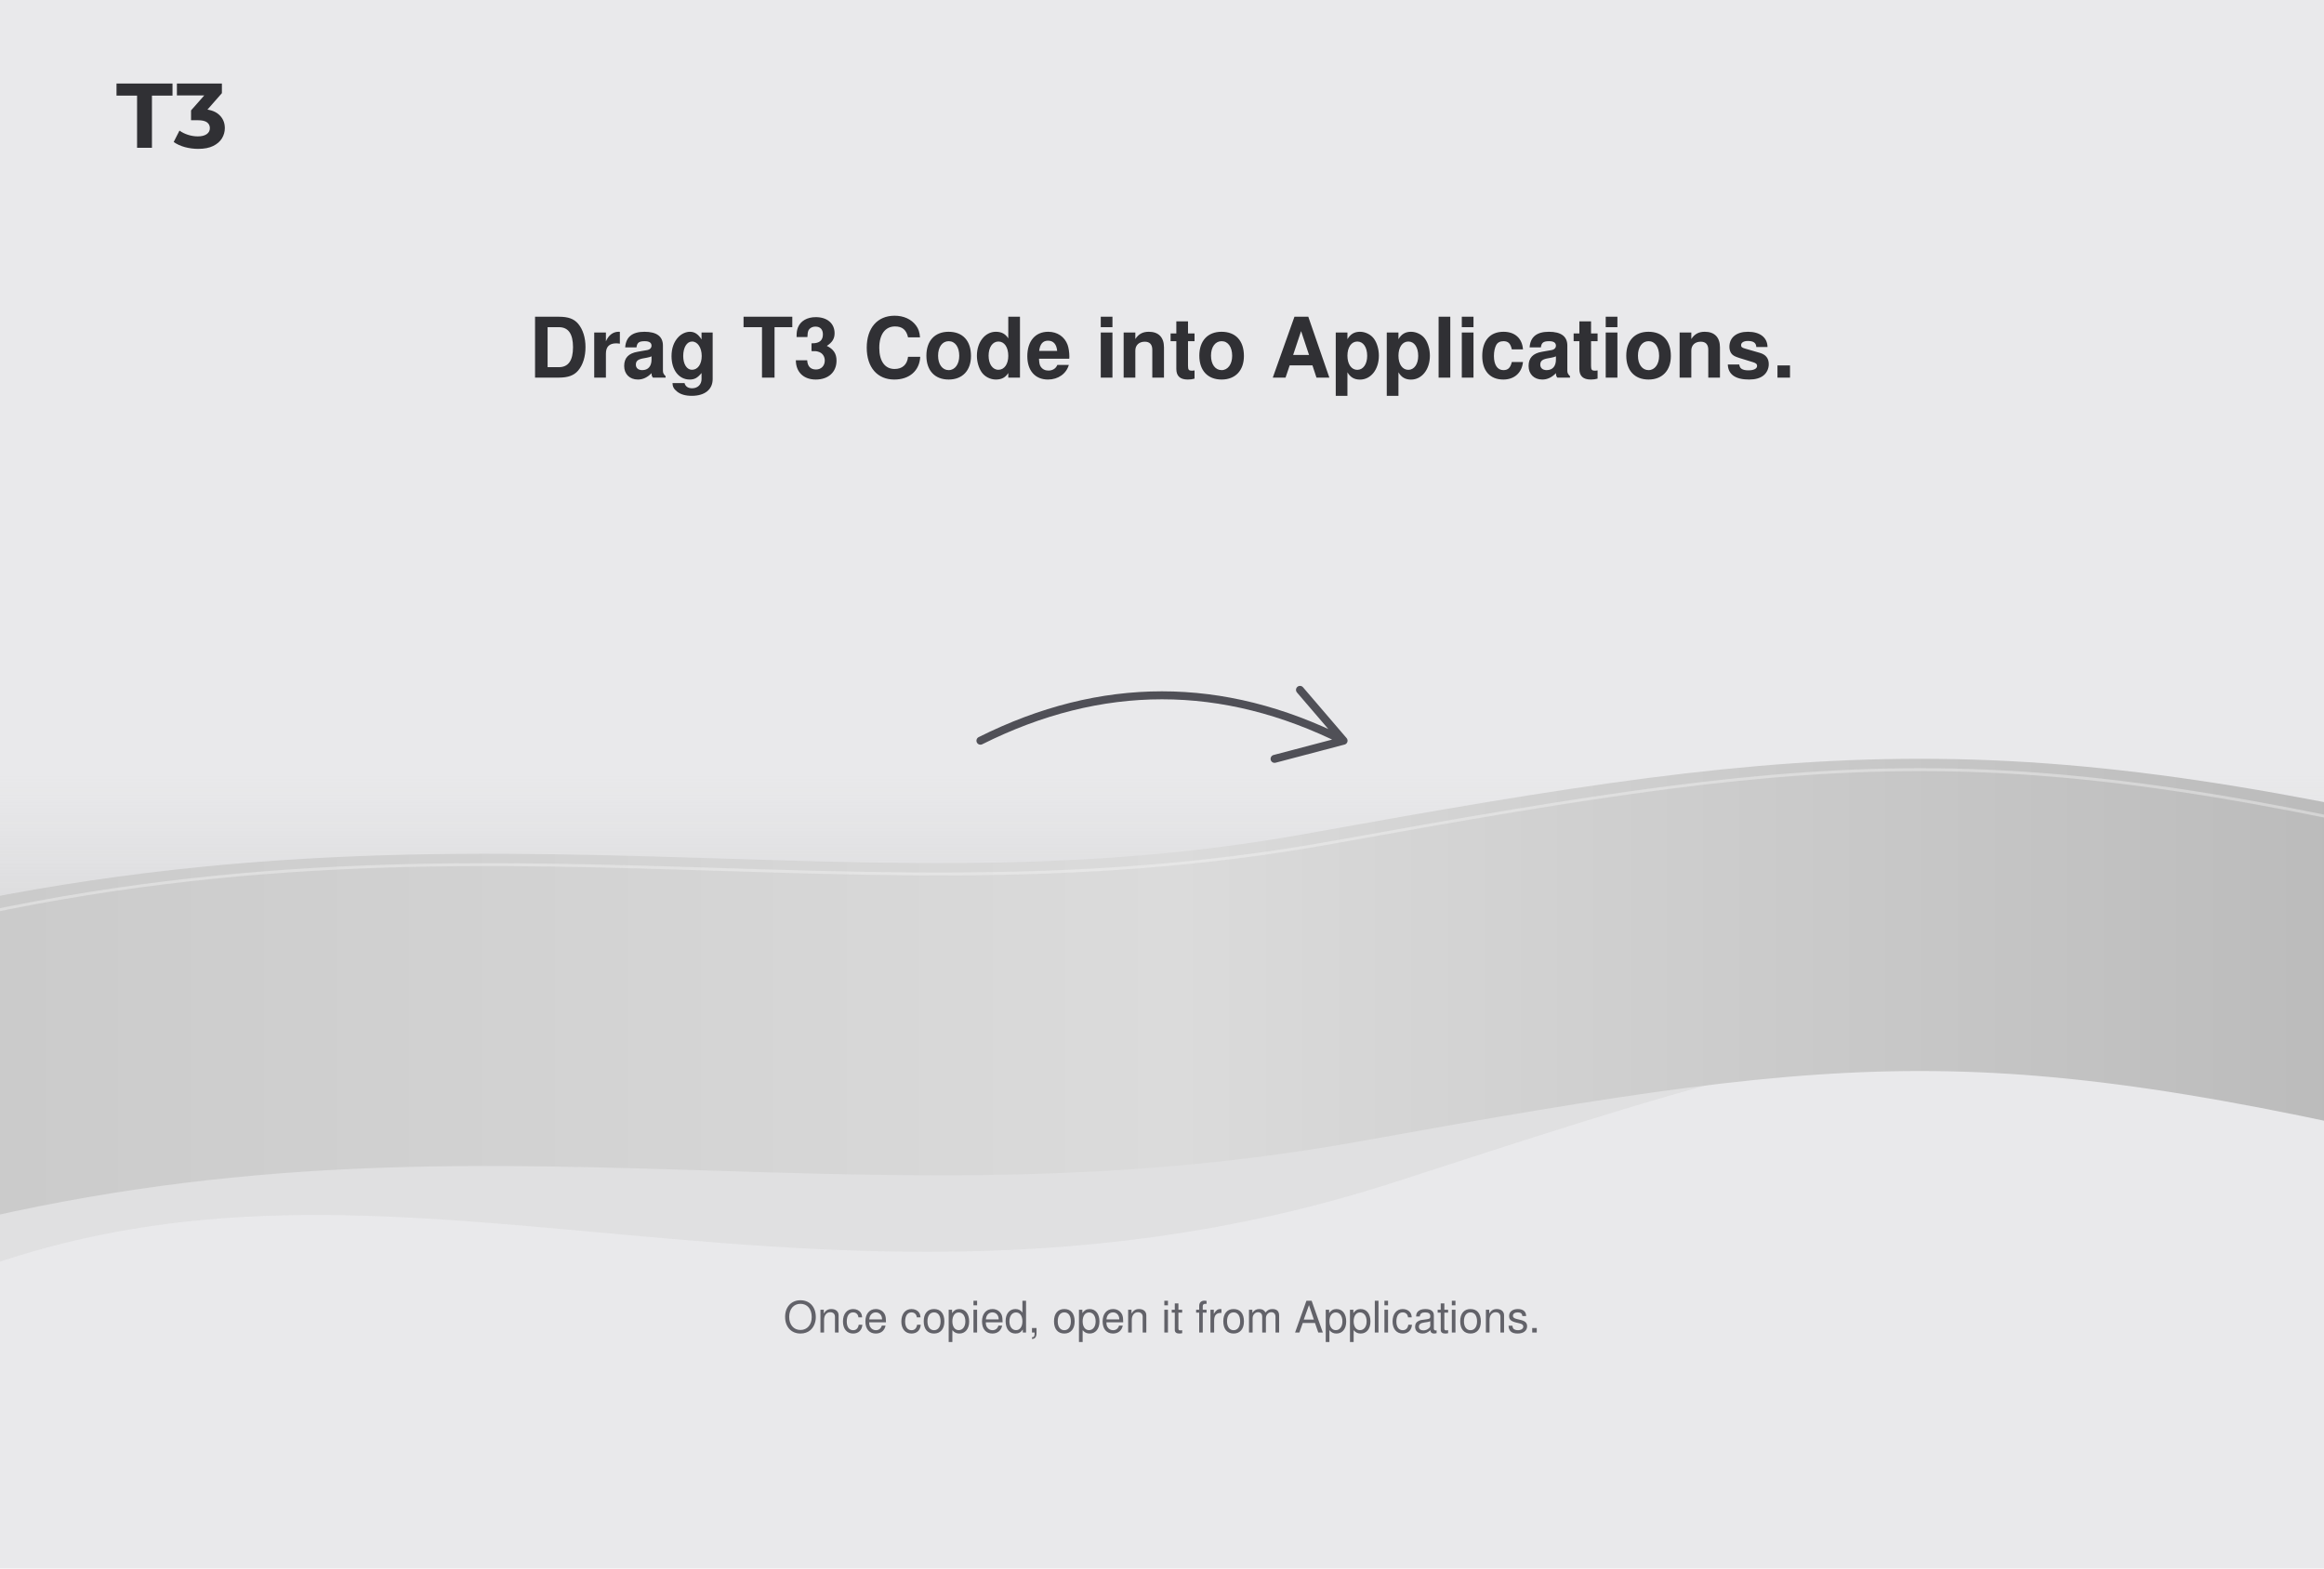
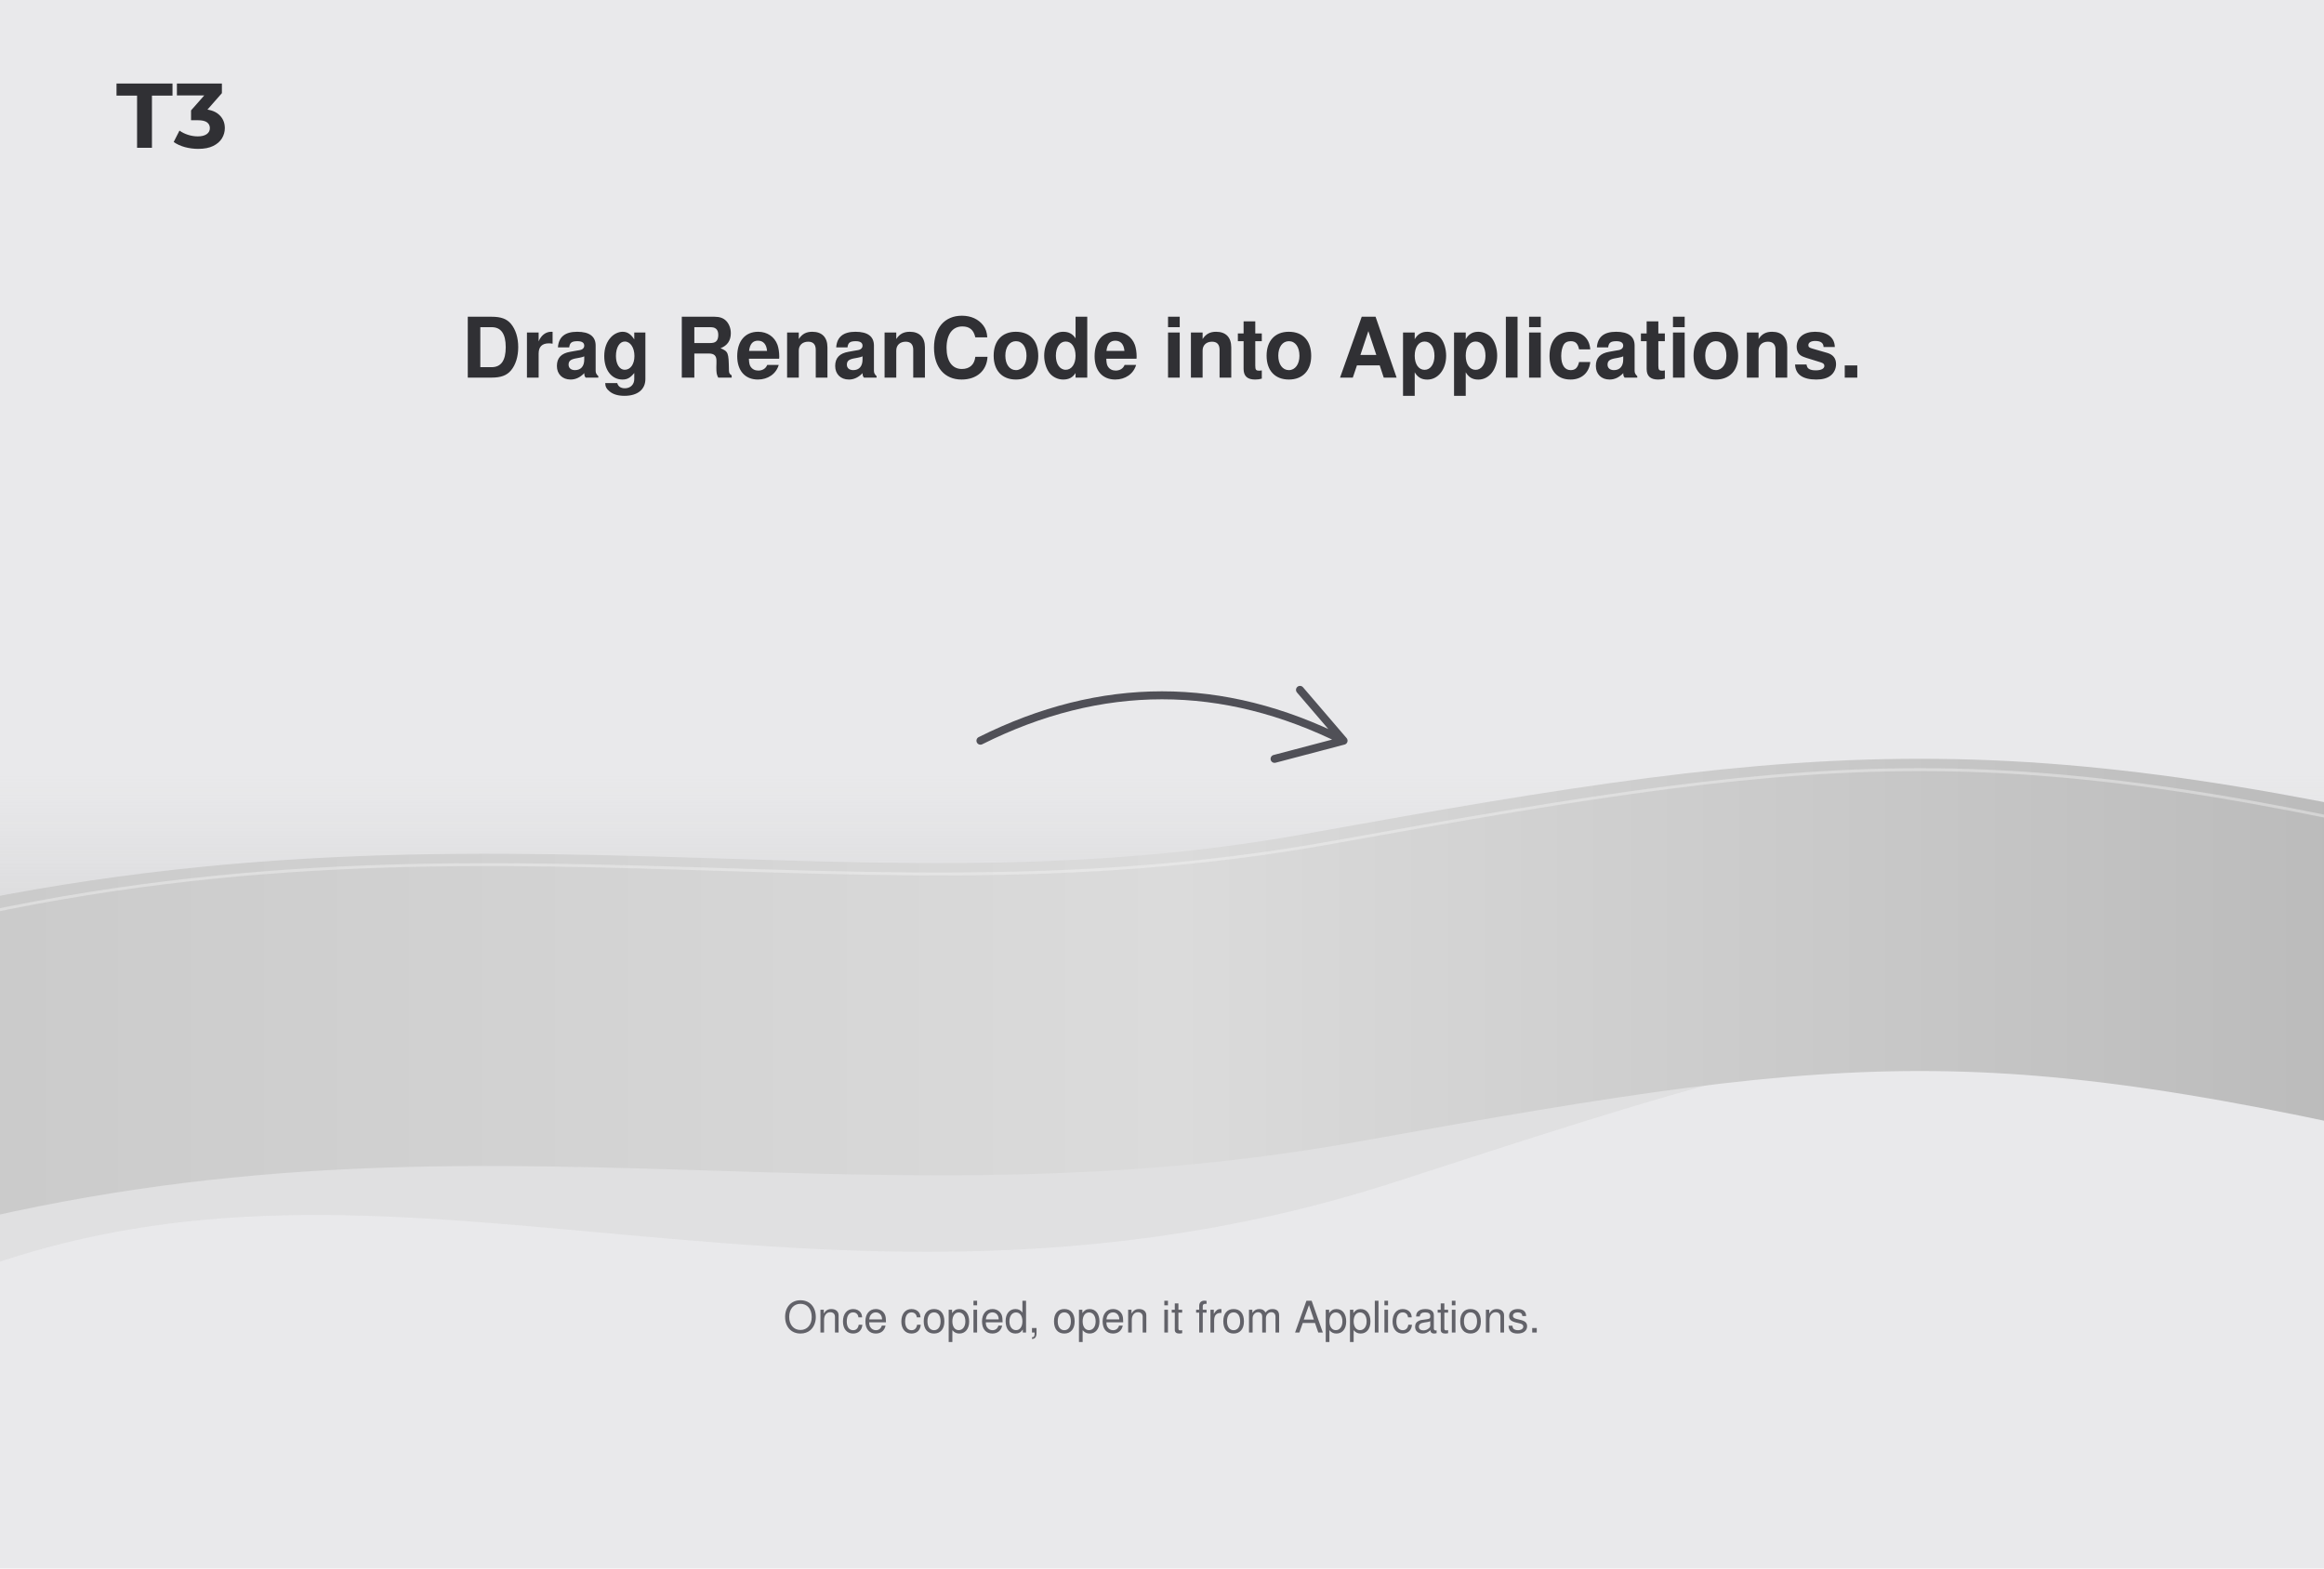
<svg xmlns="http://www.w3.org/2000/svg" width="1280" height="864" viewBox="0 0 640 432">
  <defs>
    <linearGradient id="veil" x1="0" y1="0" x2="0" y2="1">
      <stop stop-color="#B7B7B7" stop-opacity="0" />
      <stop offset=".55" stop-color="#A5A5A5" stop-opacity=".24" />
      <stop offset="1" stop-color="#D1D1D1" stop-opacity=".4" />
    </linearGradient>
    <linearGradient id="silk" x1="0" y1="0" x2="1" y2="0">
      <stop stop-color="#C8C8C8" />
      <stop offset=".5" stop-color="#DBDBDB" />
      <stop offset="1" stop-color="#B5B5B5" />
    </linearGradient>
  </defs>
  <rect width="640" height="432" fill="#E9E9EB" />
  <path d="M-60 293C95 220 214 304 362 256S559 191 707 257" stroke="url(#veil)" stroke-width="146" fill="none" opacity="1" stroke-linecap="round" stroke-linejoin="round" />
  <path d="M-60 306C113 252 223 298 367 272S553 242 707 280" stroke="url(#silk)" stroke-width="86" fill="none" opacity="1" stroke-linecap="round" stroke-linejoin="round" />
  <path d="M-60 266C113 212 223 258 367 232S553 202 707 240" stroke="#F5F5F5" stroke-width="0.8" fill="none" opacity="0.42" stroke-linecap="round" stroke-linejoin="round" />
  <svg x="32" y="23" width="30" height="18" viewBox="15.531 37 94.394 56.96" fill="#303034">
    <path d="M33.451 93V47.56H15.531V37H64.331V47.56H46.411V93H33.451ZM86.725 93.96C82.832 93.96 78.965 93.453 75.125 92.44C71.285 91.373 68.032 89.88 65.365 87.96L70.405 78.04C72.539 79.587 75.019 80.813 77.845 81.72C80.672 82.627 83.525 83.08 86.405 83.08C89.659 83.08 92.219 82.44 94.085 81.16C95.952 79.88 96.885 78.12 96.885 75.88C96.885 73.747 96.059 72.067 94.405 70.84C92.752 69.613 90.085 69 86.405 69H80.485V60.44L96.085 42.76L97.525 47.4H68.165V37H107.365V45.4L91.845 63.08L85.285 59.32H89.045C95.925 59.32 101.125 60.867 104.645 63.96C108.165 67.053 109.925 71.027 109.925 75.88C109.925 79.027 109.099 81.987 107.445 84.76C105.792 87.48 103.259 89.693 99.845 91.4C96.432 93.107 92.059 93.96 86.725 93.96Z" />
  </svg>
-   <text x="320" y="104" fill="#303034" font-family="Helvetica" font-size="23" font-weight="700" text-anchor="middle">Drag T3 Code into Applications.</text>
+   <text x="320" y="104" fill="#303034" font-family="Helvetica" font-size="23" font-weight="700" text-anchor="middle">Drag RenanCode into Applications.</text>
  <path d="M270 204Q320 179 370 204M358 190L370 204L351 209" stroke="#505057" stroke-width="2.2" fill="none" opacity="1" stroke-linecap="round" stroke-linejoin="round" />
  <text x="320" y="367" fill="#626269" font-family="Helvetica" font-size="12" font-weight="400" text-anchor="middle">Once copied, open it from Applications.</text>
</svg>
